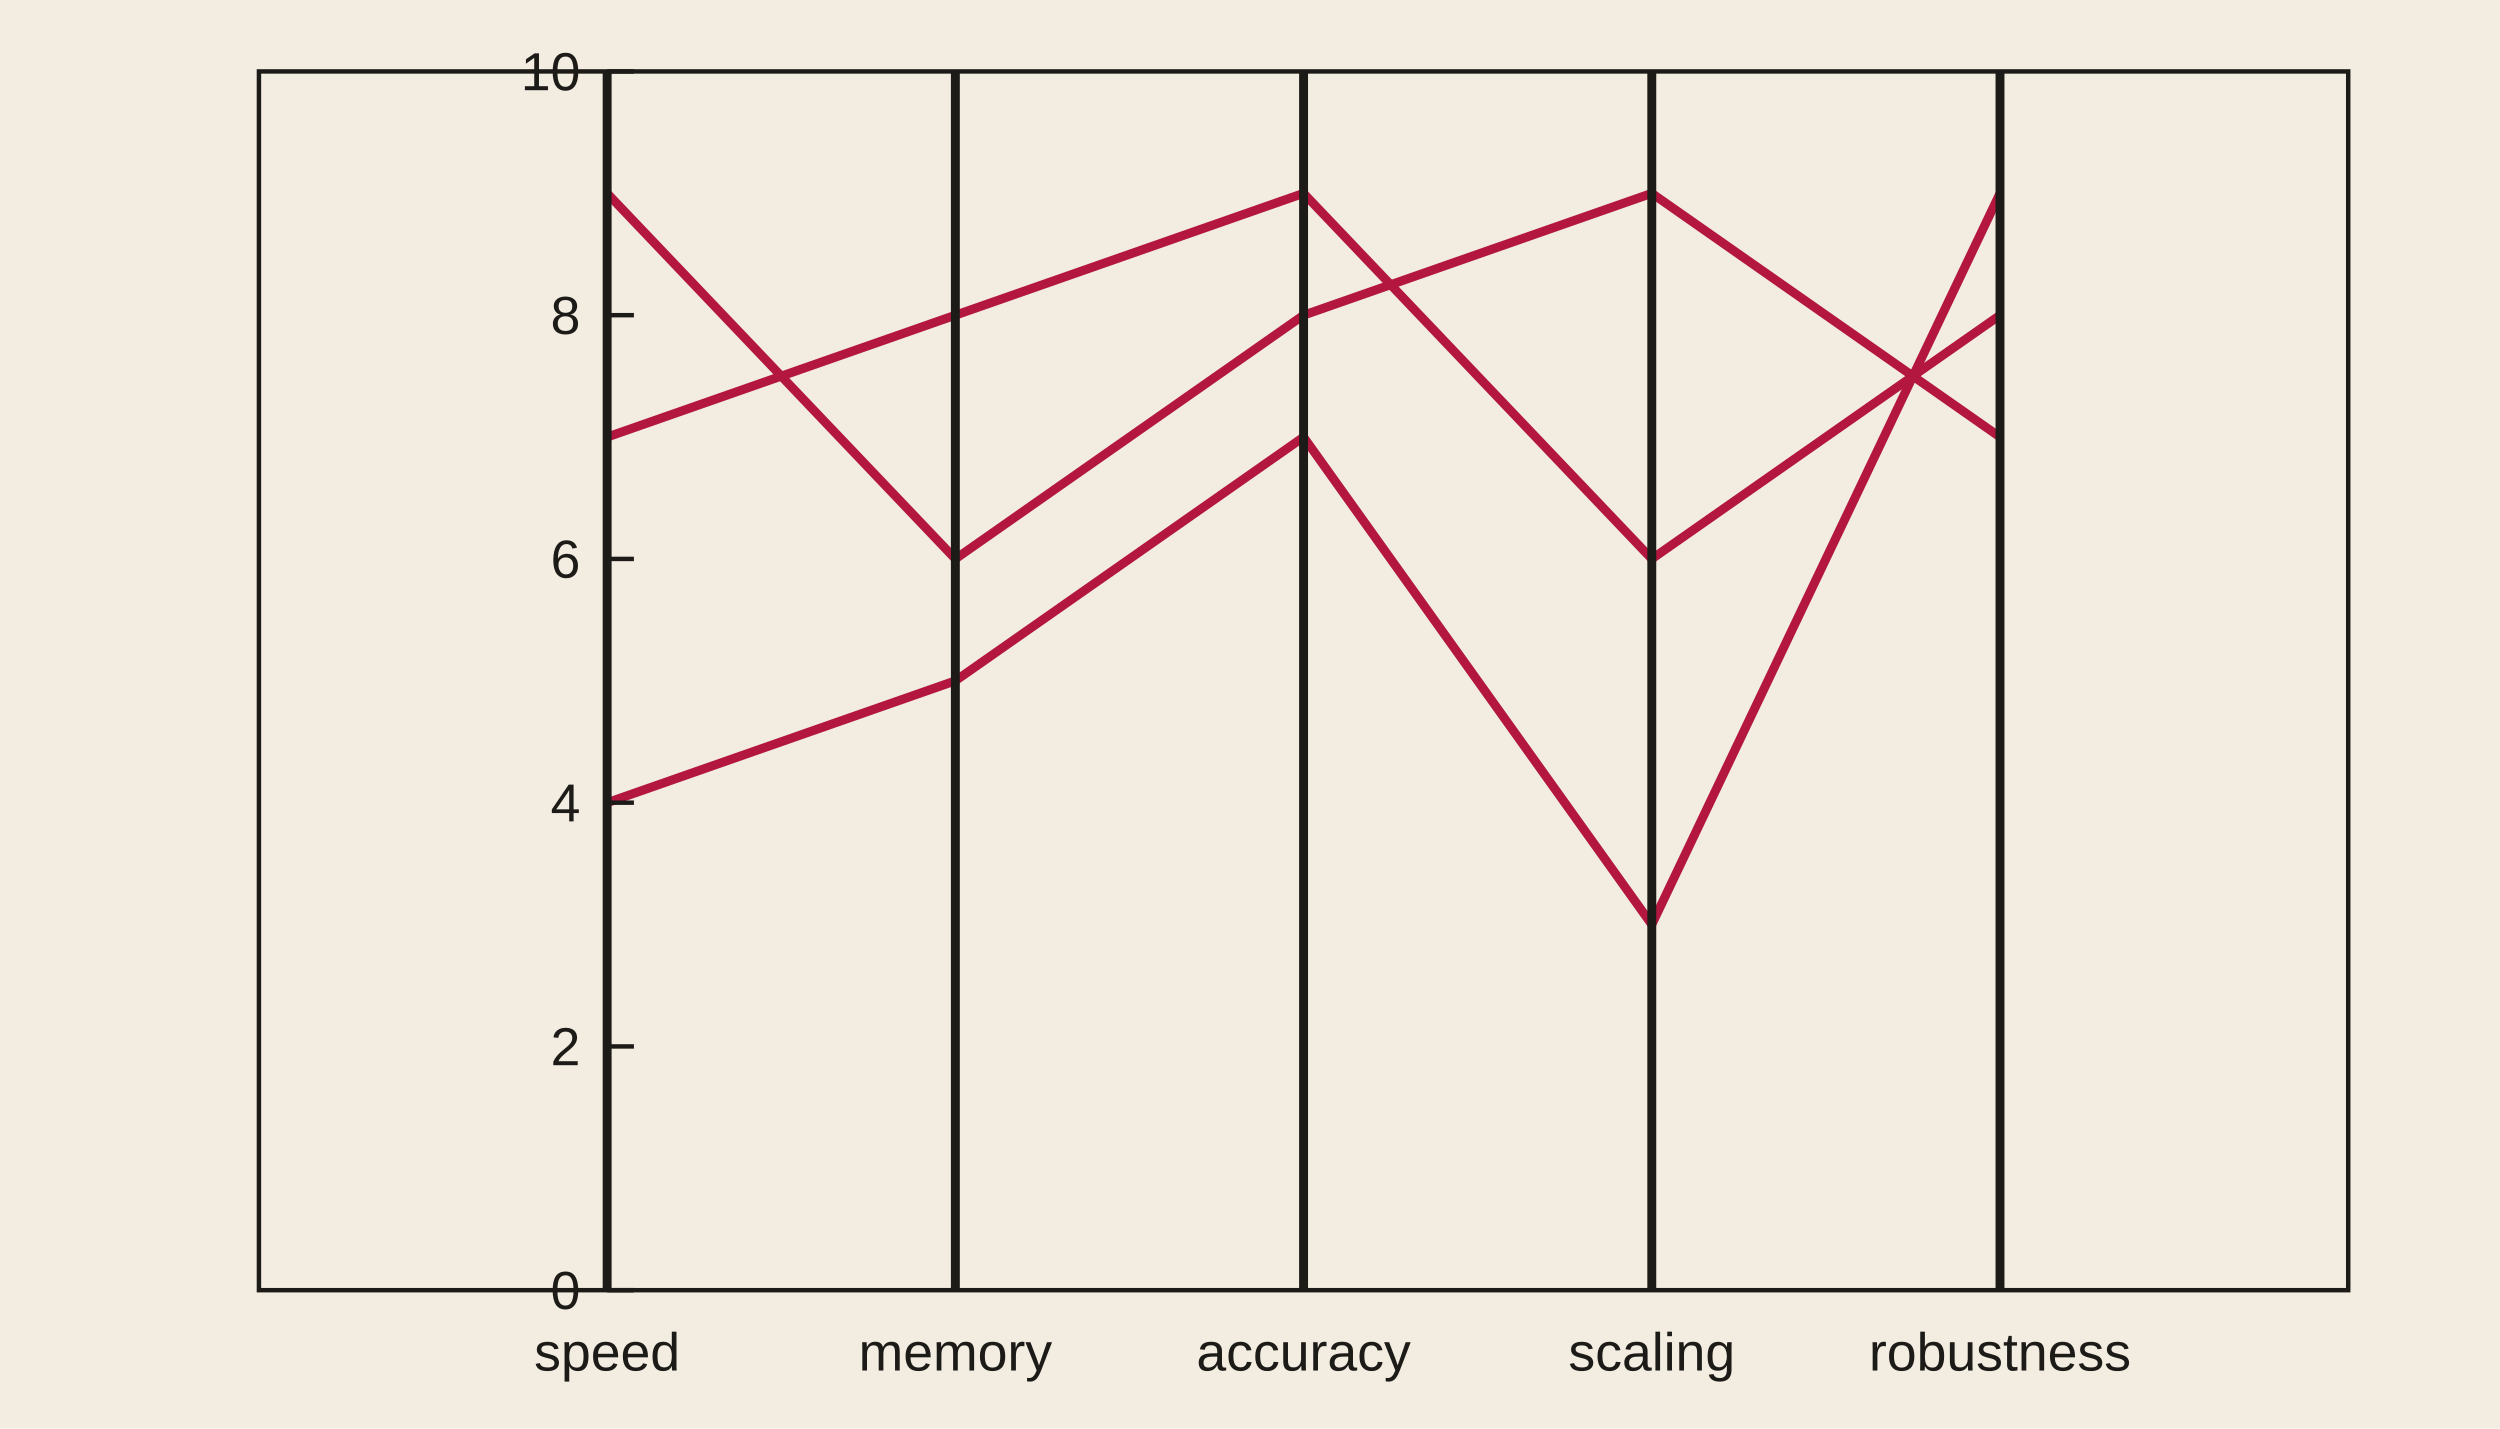
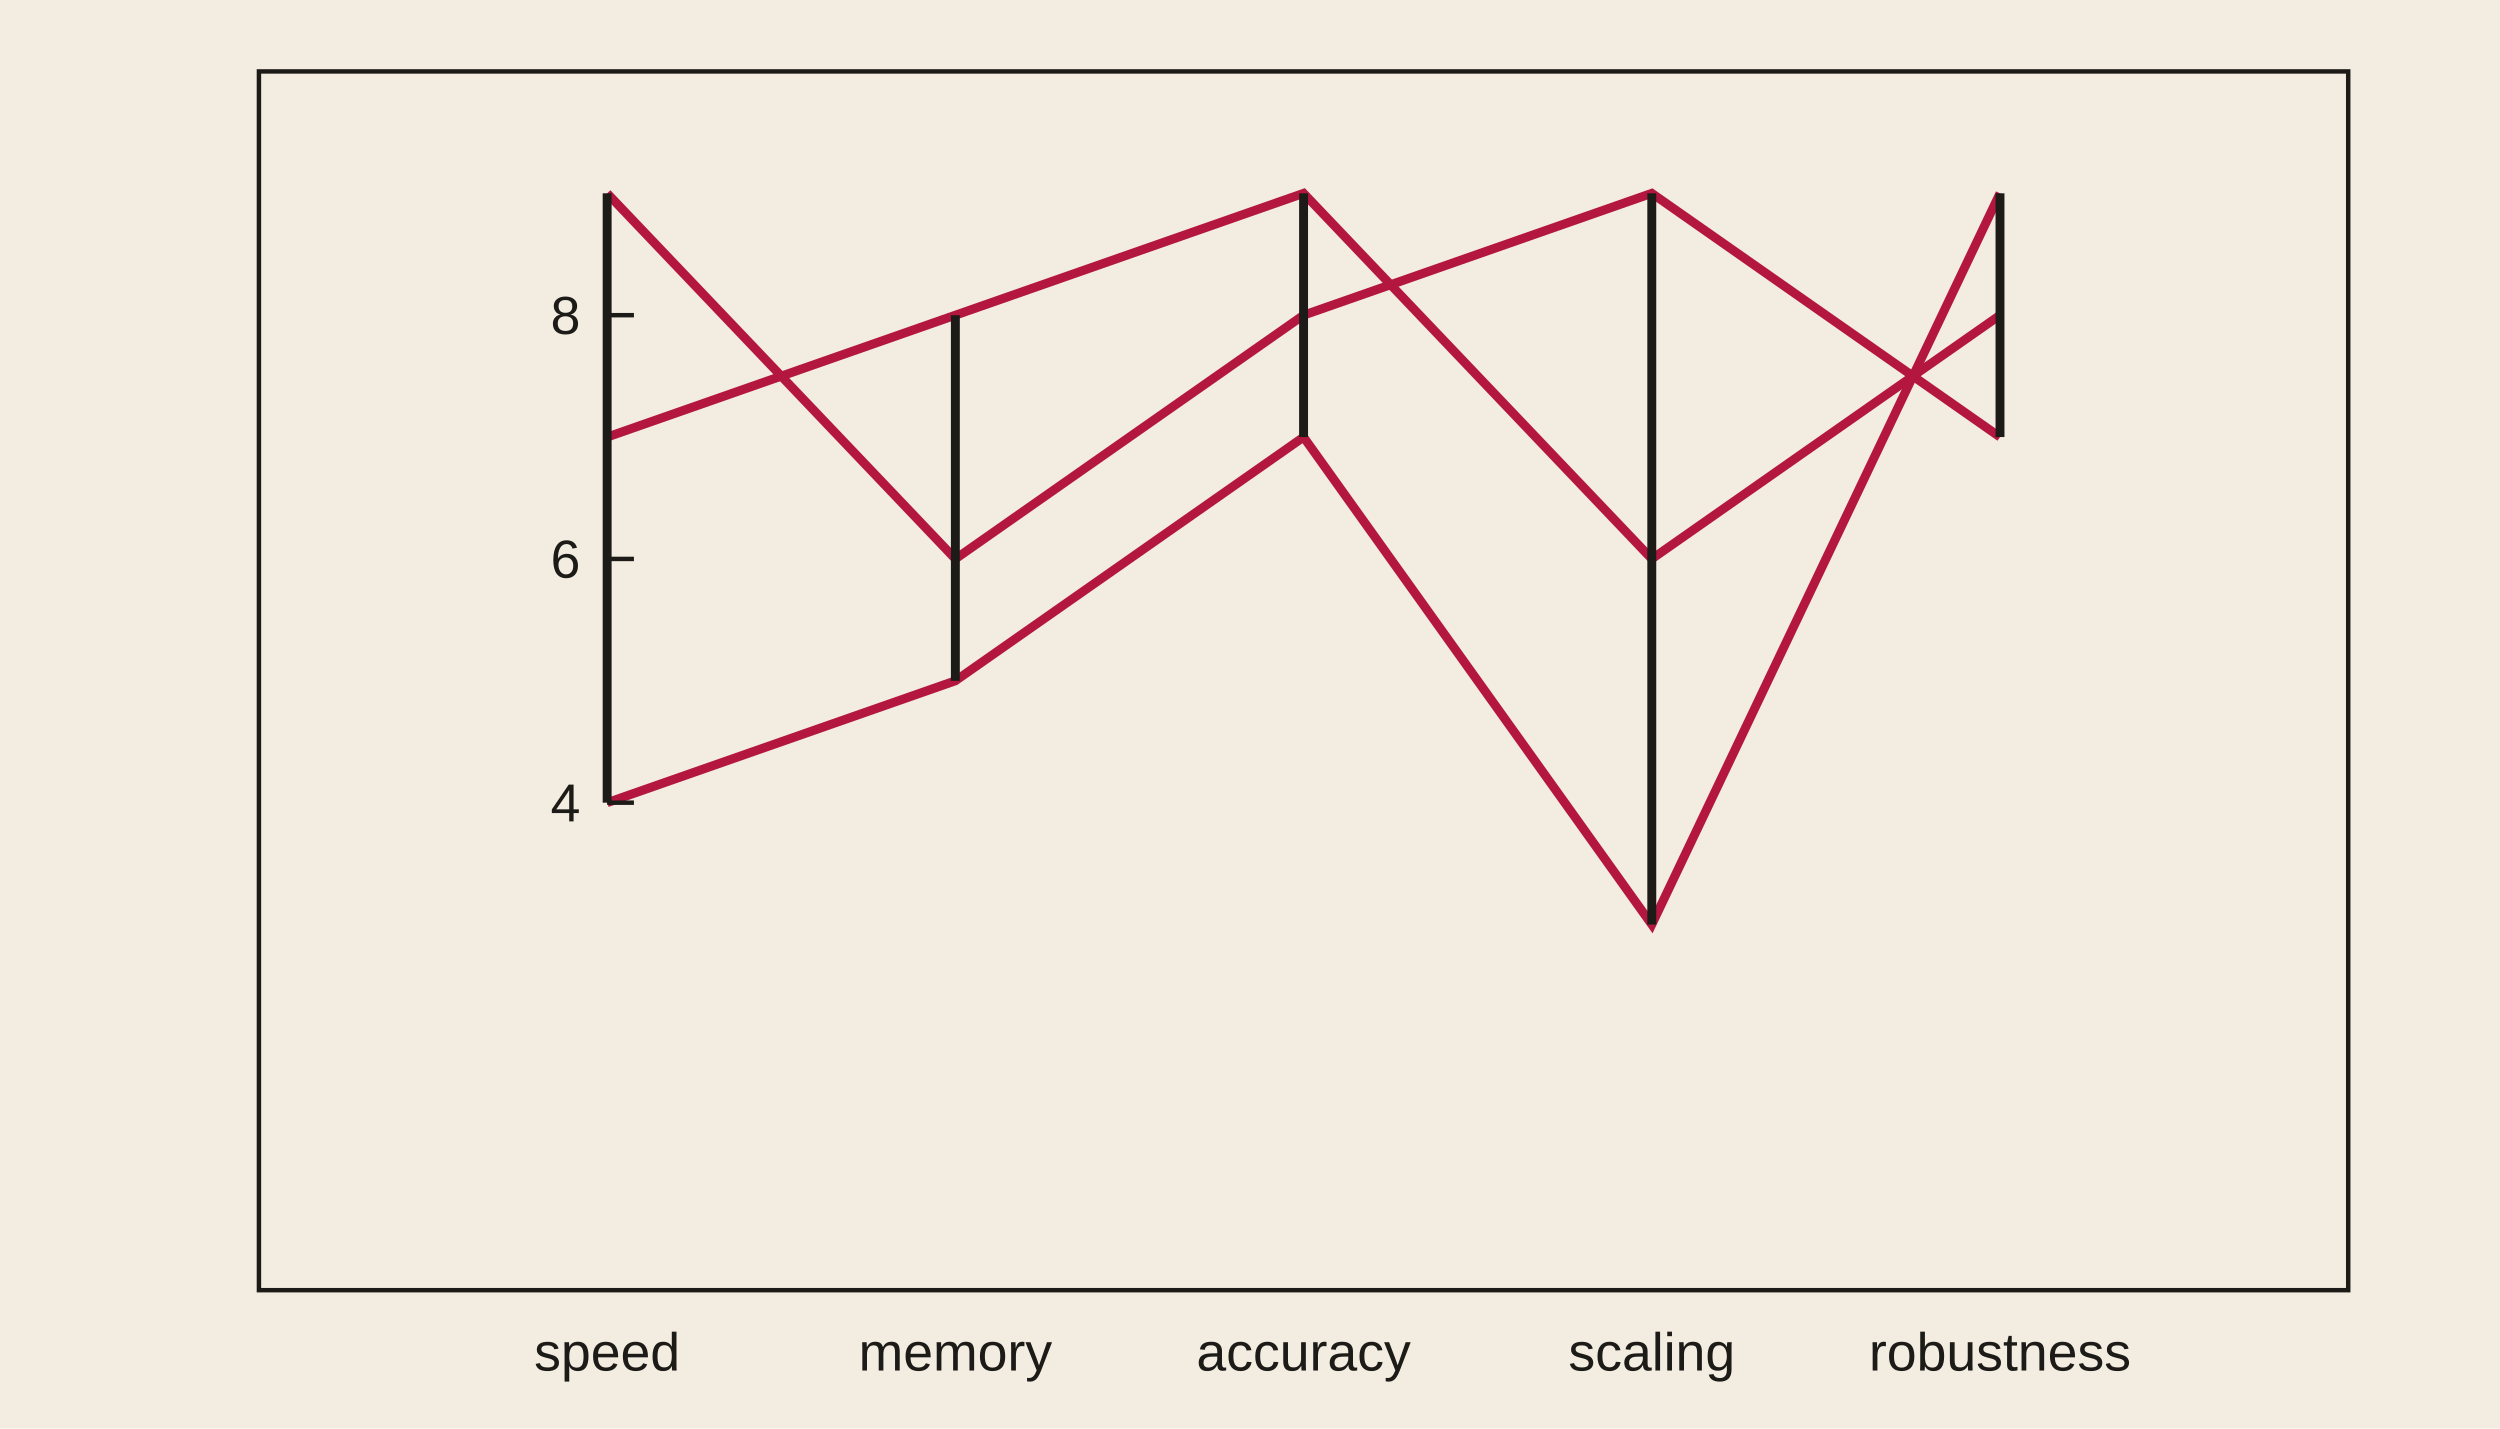
<svg xmlns="http://www.w3.org/2000/svg" width="560" height="320" viewBox="0 0 560 320" font-family="Arial,Helvetica,sans-serif" font-size="12" fill="#1d1b18" data-theme="washi" data-frame="#1d1b18" data-grid-color="#a69a85">
  <rect x="0" y="0" width="560" height="320" fill="#f3ede1" stroke="none" stroke-width="0" />
  <g class="fs-parallel">
    <rect x="58" y="16" width="468" height="273" fill="none" stroke="#1d1b18" stroke-width="1" />
    <polyline fill="none" stroke="#b3163f" stroke-width="2" points="136,43.3 214,125.2 292,70.6 370,43.3 448,97.9" />
    <polyline fill="none" stroke="#b3163f" stroke-width="2" points="136,97.9 214,70.6 292,43.3 370,125.2 448,70.6" />
    <polyline fill="none" stroke="#b3163f" stroke-width="2" points="136,179.8 214,152.5 292,97.9 370,207.1 448,43.3" />
-     <polyline fill="none" stroke="#1d1b18" stroke-width="2" points="136,289 136,16" />
-     <polyline fill="none" stroke="#1d1b18" stroke-width="1" points="136,289 142,289" />
-     <text x="130" y="293.2" text-anchor="end">0</text>
-     <polyline fill="none" stroke="#1d1b18" stroke-width="1" points="136,234.4 142,234.4" />
-     <text x="130" y="238.6" text-anchor="end">2</text>
+     <polyline fill="none" stroke="#1d1b18" stroke-width="2" points="136,179.8 136,43.3" />
    <polyline fill="none" stroke="#1d1b18" stroke-width="1" points="136,179.8 142,179.8" />
    <text x="130" y="184" text-anchor="end">4</text>
    <polyline fill="none" stroke="#1d1b18" stroke-width="1" points="136,125.2 142,125.2" />
    <text x="130" y="129.4" text-anchor="end">6</text>
    <polyline fill="none" stroke="#1d1b18" stroke-width="1" points="136,70.6 142,70.6" />
    <text x="130" y="74.8" text-anchor="end">8</text>
-     <polyline fill="none" stroke="#1d1b18" stroke-width="1" points="136,16 142,16" />
-     <text x="130" y="20.2" text-anchor="end">10</text>
    <text x="136" y="307" text-anchor="middle">speed</text>
-     <polyline fill="none" stroke="#1d1b18" stroke-width="2" points="214,289 214,16" />
+     <polyline fill="none" stroke="#1d1b18" stroke-width="2" points="214,152.5 214,70.6" />
    <text x="214" y="307" text-anchor="middle">memory</text>
-     <polyline fill="none" stroke="#1d1b18" stroke-width="2" points="292,289 292,16" />
+     <polyline fill="none" stroke="#1d1b18" stroke-width="2" points="292,97.9 292,43.3" />
    <text x="292" y="307" text-anchor="middle">accuracy</text>
-     <polyline fill="none" stroke="#1d1b18" stroke-width="2" points="370,289 370,16" />
+     <polyline fill="none" stroke="#1d1b18" stroke-width="2" points="370,207.1 370,43.3" />
    <text x="370" y="307" text-anchor="middle">scaling</text>
-     <polyline fill="none" stroke="#1d1b18" stroke-width="2" points="448,289 448,16" />
+     <polyline fill="none" stroke="#1d1b18" stroke-width="2" points="448,97.9 448,43.3" />
    <text x="448" y="307" text-anchor="middle">robustness</text>
  </g>
</svg>
